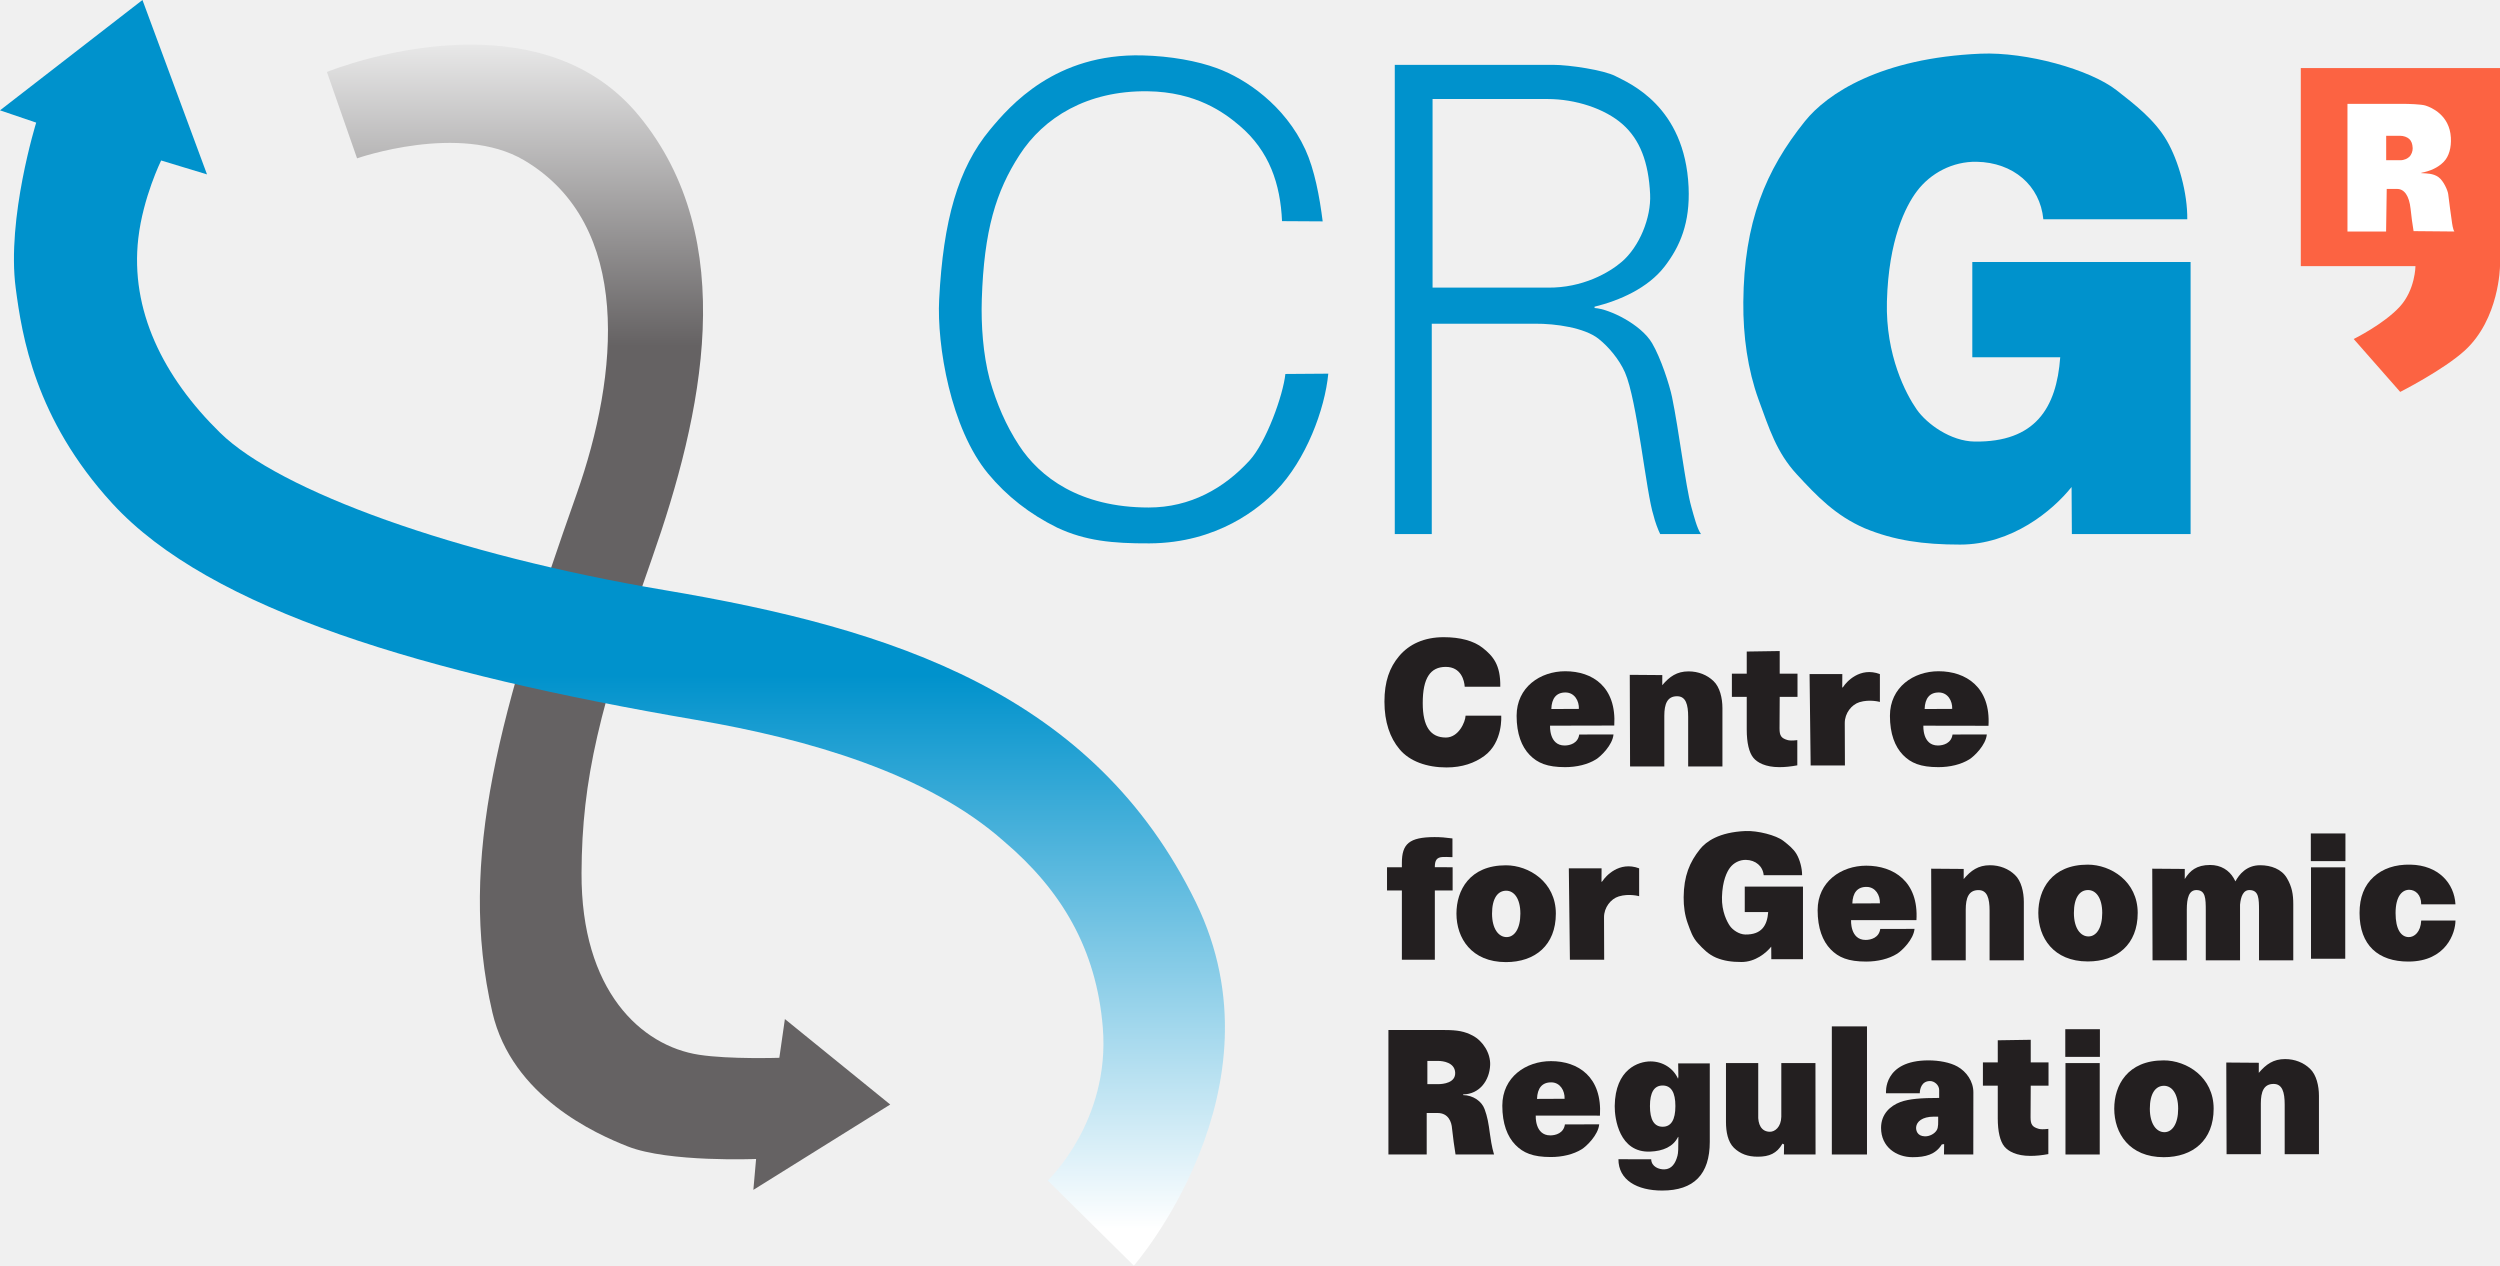
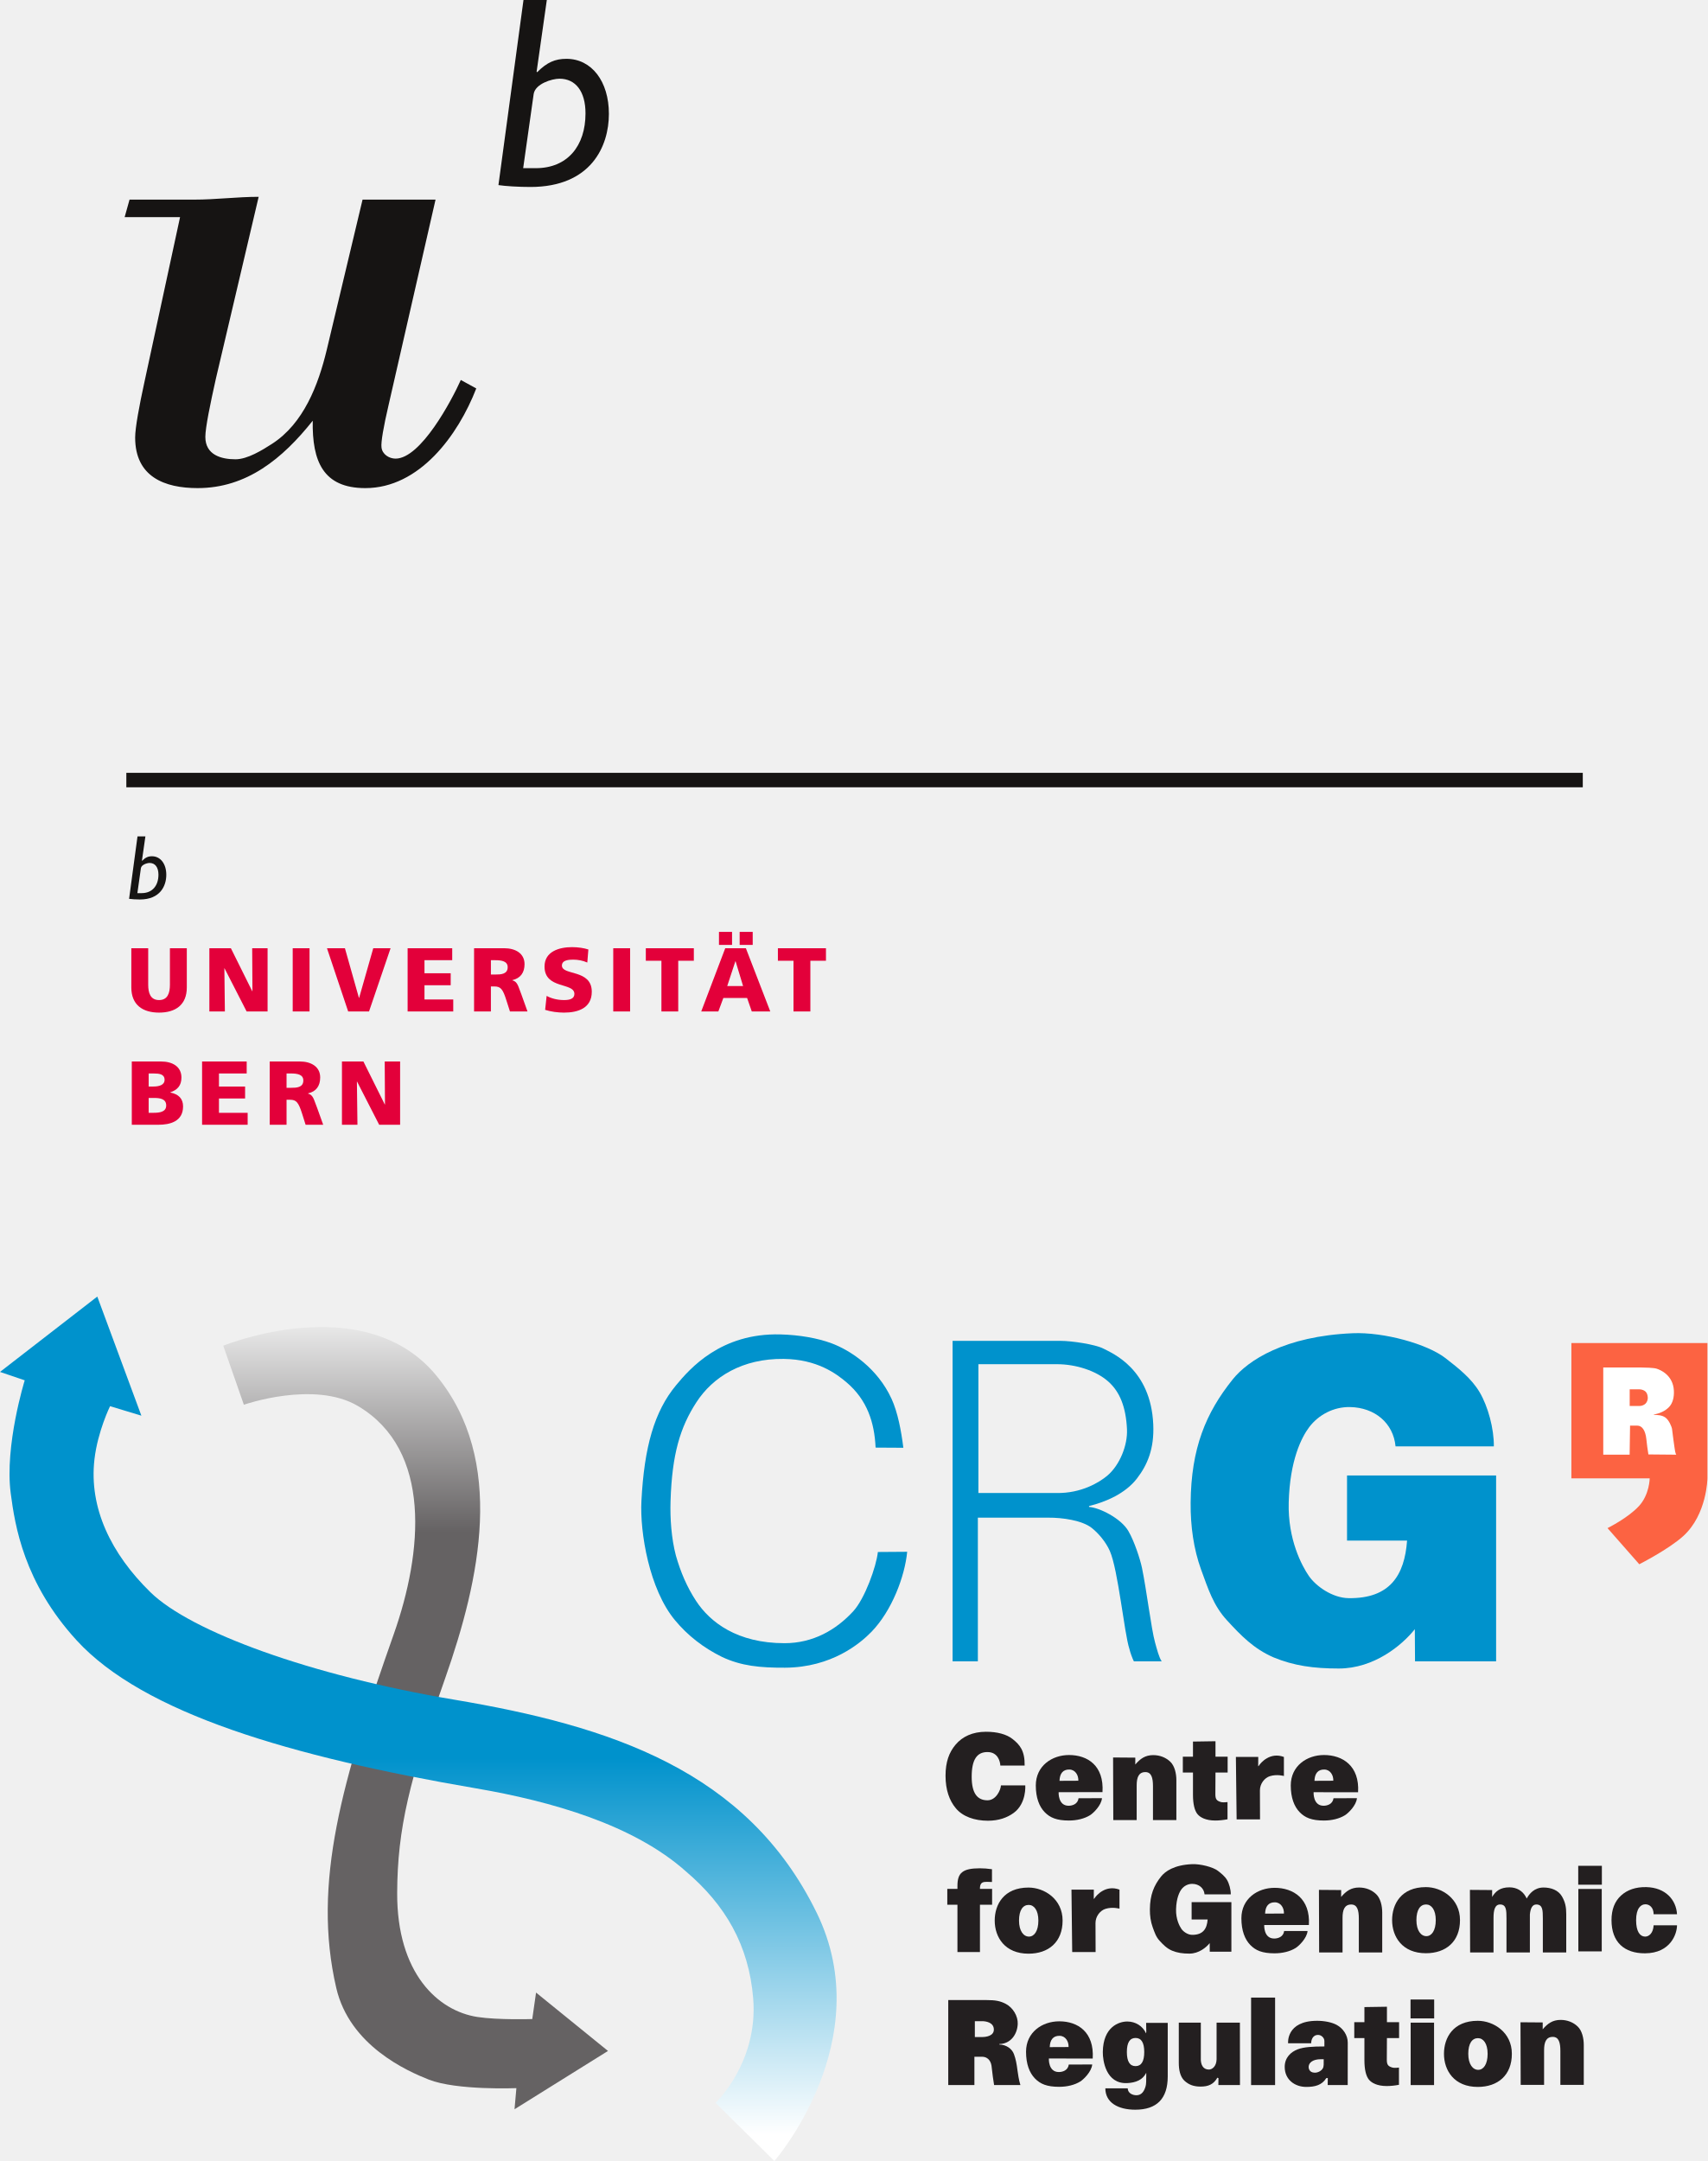
- <svg xmlns="http://www.w3.org/2000/svg" viewBox="0 0 535.441 271.073" height="271.073" width="535.441" xml:space="preserve" version="1.1" id="svg2">
+ <svg xmlns="http://www.w3.org/2000/svg" viewBox="0 0 265.271 335.728" height="335.728" width="265.271" xml:space="preserve" version="1.1" id="svg2">
  <defs id="defs6">
    <clipPath id="clipPath16" clipPathUnits="userSpaceOnUse">
      <path id="path18" d="m 262.288,392.737 5.166,-14.801 c 0,0 17.649,6.171 28.626,-0.329 l 0,0 c 18.69,-11.065 16.199,-36.772 8.999,-57.179 l 0,0 c -12.88,-36.513 -20.569,-62.455 -14.438,-88.826 l 0,0 c 3.357,-14.444 17.744,-20.818 23.201,-22.969 l 0,0 c 7,-2.758 21.982,-2.146 21.982,-2.146 l 0,0 -0.467,-5.294 23.449,14.625 -18.047,14.643 -0.952,-6.639 c 0,0 -8.556,-0.278 -13.748,0.517 l 0,0 c -9.921,1.518 -20.23,10.971 -20.143,31.148 l 0,0 c 0.07,16.181 3.101,28.352 12.069,53.901 l 0,0 c 8.65,24.642 15.261,54.592 -2.246,75.861 l 0,0 c -7.804,9.481 -18.818,12.177 -28.822,12.177 l 0,0 c -13.193,0 -24.629,-4.689 -24.629,-4.689" />
    </clipPath>
    <linearGradient id="linearGradient24" spreadMethod="pad" gradientTransform="matrix(-8.6e-6,196.2324,196.2324,8.6e-6,310.5469,201.1934)" gradientUnits="userSpaceOnUse" y2="0" x2="1" y1="0" x1="0">
      <stop id="stop26" offset="0" style="stop-opacity:1;stop-color:#656263" />
      <stop id="stop28" offset="0.383" style="stop-opacity:1;stop-color:#656263" />
      <stop id="stop30" offset="0.736" style="stop-opacity:1;stop-color:#656263" />
      <stop id="stop32" offset="1" style="stop-opacity:1;stop-color:#e9e9e9" />
    </linearGradient>
    <clipPath id="clipPath40" clipPathUnits="userSpaceOnUse">
      <path id="path42" d="m 206.275,386.161 6.202,-2.104 c 0,0 -5.089,-16.38 -3.508,-28.37 l 0,0 c 1.066,-8.083 3.27,-22.375 16.53,-36.859 l 0,0 c 16.773,-18.321 53.762,-29.197 100.099,-37.118 l 0,0 c 19.113,-3.266 39.638,-9.176 52.722,-20.821 l 0,0 c 9.847,-8.357 15.816,-18.463 16.91,-31.859 l 0,0 c 1.318,-16.107 -9.439,-26.235 -9.439,-26.235 l 0,0 14.76,-14.586 c 0,0 26.308,30.163 10.609,62.277 l 0,0 c -17.459,35.714 -51.729,46.853 -90.976,53.464 l 0,0 c -35.957,6.058 -66.015,16.998 -76.196,26.969 l 0,0 c -9.826,9.623 -15.426,21.082 -14.018,33.31 l 0,0 c 0.81,7.029 3.916,13.341 3.916,13.341 l 0,0 7.857,-2.383 -11.059,29.88 -24.409,-18.906 z" />
    </clipPath>
    <linearGradient id="linearGradient48" spreadMethod="pad" gradientTransform="matrix(-9.5e-6,-216.8579,-216.8579,9.5e-6,311.2163,405.0664)" gradientUnits="userSpaceOnUse" y2="0" x2="1" y1="0" x1="0">
      <stop id="stop50" offset="0" style="stop-opacity:1;stop-color:#0092cc" />
      <stop id="stop52" offset="0.534" style="stop-opacity:1;stop-color:#0092cc" />
      <stop id="stop54" offset="0.973" style="stop-opacity:1;stop-color:#ffffff" />
      <stop id="stop56" offset="1" style="stop-opacity:1;stop-color:#ffffff" />
    </linearGradient>
    <clipPath id="clipPath64" clipPathUnits="userSpaceOnUse">
      <path id="path66" d="M 0,595 842,595 842,0 0,0 0,595 Z" />
    </clipPath>
  </defs>
-   <g transform="matrix(1.25,0,0,-1.25,-257.8438,506.3338)" id="g10">
+   <g id="g2462" transform="matrix(1.25,0,0,1.25,8.169906,-36.79325)">
+     <g style="fill:#ffffff;fill-rule:nonzero;stroke:none;stroke-width:1;stroke-linecap:butt;stroke-linejoin:miter;stroke-dasharray:none" id="g4" />
+     <g style="fill:#161413;fill-rule:nonzero;stroke:none;stroke-width:1;stroke-linecap:butt;stroke-linejoin:miter;stroke-dasharray:none" id="g8" transform="translate(8.95703,53.8965)">
+       <path id="path10" d="m 23.378,27.826 c -3.75,4.713 -8.203,8.376 -14.306,8.376 -4.104,0 -7.767,-1.395 -7.767,-6.285 0,-1.218 0.525,-4.012 1.134,-6.805 0,0 4.447,-20.585 4.447,-20.585 0,0 -6.887,0 -6.887,0 0,0 0.608,-2.178 0.608,-2.178 0,0 8.027,0 8.027,0 C 11.341,0.35 13.957,0 16.656,0 c 0,0 -5.315,22.593 -5.315,22.593 -0.703,3.142 -1.312,6.106 -1.312,7.241 0,2.268 2.009,2.788 3.75,2.788 1.483,0 3.316,-1.134 4.537,-1.92 3.928,-2.529 5.758,-7.324 6.804,-11.689 0,0 4.449,-18.663 4.449,-18.663 0,0 9.071,0 9.071,0 0,0 -5.842,25.556 -5.842,25.556 -0.613,2.617 -0.963,4.625 -0.874,5.233 0.09,0.875 0.964,1.4 1.741,1.4 3.145,0 6.982,-7.242 8.117,-9.775 0,0 1.92,1.052 1.92,1.052 -2.268,5.841 -7.064,12.387 -13.788,12.387 -5.231,0 -6.625,-3.313 -6.537,-8.376" />
+     </g>
+     <g style="fill:#161413;fill-rule:nonzero;stroke:none;stroke-width:1;stroke-linecap:butt;stroke-linejoin:miter;stroke-dasharray:none" id="g12-4" transform="translate(55.415,29.4346)">
+       <path id="path14" d="M 0,23.005 C 0,23.005 3.113,0 3.113,0 c 0,0 2.9,0 2.9,0 0,0 -1.268,8.914 -1.268,8.914 0,0 0.062,0.062 0.062,0.062 1.236,-1.234 2.237,-1.665 3.645,-1.665 3.135,0 5.277,2.806 5.277,6.842 0,4.011 -2.205,9.085 -9.757,9.085 C 2.542,23.238 0.87,23.138 0,23.005 Z M 4.379,11.684 c 0,0 -1.305,9.217 -1.305,9.217 0,0 1.571,0 1.571,0 3.942,0 6.176,-2.768 6.176,-6.81 0,-2.738 -1.233,-4.309 -3.235,-4.309 -0.939,0 -3.011,0.634 -3.207,1.901" />
+     </g>
+     <g style="fill:none;stroke:#161413;stroke-width:1.799;stroke-linecap:butt;stroke-linejoin:miter;stroke-dasharray:none" id="g16" transform="translate(9.16602,126.383)">
+       <path id="path18-4" d="M 0,0 C 0,0 181.022,0 181.022,0" />
+     </g>
+     <g style="fill:#161413;fill-rule:nonzero;stroke:none;stroke-width:1.799;stroke-linecap:butt;stroke-linejoin:miter;stroke-dasharray:none" id="g20-5" transform="translate(9.50879,133.387)">
+       <path id="path22" d="M 0,7.76 C 0,7.76 1.046,0 1.046,0 c 0,0 0.981,0 0.981,0 0,0 -0.43,3.008 -0.43,3.008 0,0 0.025,0.025 0.025,0.025 0.411,-0.417 0.753,-0.564 1.221,-0.564 1.06,0 1.782,0.944 1.782,2.305 0,1.359 -0.742,3.068 -3.288,3.068 C 0.855,7.842 0.29,7.802 0,7.76 Z M 1.468,3.947 c 0,0 -0.437,3.104 -0.437,3.104 0,0 0.533,0 0.533,0 1.325,0 2.085,-0.932 2.085,-2.295 0,-0.923 -0.42,-1.455 -1.098,-1.455 -0.315,0 -1.013,0.211 -1.084,0.646" />
+     </g>
+     <g style="fill:#e3003a;fill-rule:nonzero;stroke:none;stroke-width:1.799;stroke-linecap:butt;stroke-linejoin:miter;stroke-dasharray:none" id="g24" transform="translate(9.78711,147.286)">
+       <path id="path26" d="M 0,4.877 C 0,4.877 0,0 0,0 c 0,0 2.097,0 2.097,0 0,0 0,4.529 0,4.529 0,1.039 0.28,1.914 1.35,1.914 1.072,0 1.349,-0.875 1.349,-1.914 0,0 0,-4.529 0,-4.529 0,0 2.099,0 2.099,0 0,0 0,4.877 0,4.877 0,2.154 -1.394,3.125 -3.447,3.125 C 1.394,8.002 0,7.031 0,4.877" />
+     </g>
+     <g style="fill:#e3003a;fill-rule:nonzero;stroke:none;stroke-width:1.799;stroke-linecap:butt;stroke-linejoin:miter;stroke-dasharray:none" id="g28" transform="translate(19.4863,147.286)">
+       <path id="path30" d="m 4.632,7.862 c 0,0 -2.75,-5.372 -2.75,-5.372 0,0 -0.018,0 -0.018,0 0,0 0.064,5.372 0.064,5.372 0,0 -1.928,0 -1.928,0 C 0,7.862 0,0 0,0 c 0,0 2.674,0 2.674,0 0,0 2.654,5.342 2.654,5.342 0,0 0.026,0 0.026,0 0,0 -0.032,-5.342 -0.032,-5.342 0,0 1.913,0 1.913,0 0,0 0,7.862 0,7.862 0,0 -2.603,0 -2.603,0" />
+     </g>
+     <g style="fill:#e3003a;fill-rule:nonzero;stroke:none;stroke-width:1.799;stroke-linecap:butt;stroke-linejoin:miter;stroke-dasharray:none" id="g32" transform="translate(29.8447,147.286)">
+       <path id="path34-9" d="M 0,7.862 C 0,7.862 0,0 0,0 c 0,0 2.092,0 2.092,0 0,0 0,7.862 0,7.862 0,0 -2.092,0 -2.092,0" />
+     </g>
+     <g style="fill:#e3003a;fill-rule:nonzero;stroke:none;stroke-width:1.799;stroke-linecap:butt;stroke-linejoin:miter;stroke-dasharray:none" id="g36-3" transform="translate(34.1035,147.286)">
+       <path id="path38" d="M 2.636,7.862 C 2.636,7.862 0,0 0,0 c 0,0 2.231,0 2.231,0 0,0 1.741,6.169 1.741,6.169 0,0 0.025,0 0.025,0 0,0 1.756,-6.169 1.756,-6.169 0,0 2.153,0 2.153,0 0,0 -2.68,7.862 -2.68,7.862 0,0 -2.591,0 -2.591,0" />
+     </g>
+     <g style="fill:#e3003a;fill-rule:nonzero;stroke:none;stroke-width:1.799;stroke-linecap:butt;stroke-linejoin:miter;stroke-dasharray:none" id="g40" transform="translate(44.127,147.286)">
+       <path id="path42-2" d="M 0,7.862 C 0,7.862 0,0 0,0 c 0,0 5.543,0 5.543,0 0,0 0,1.488 0,1.488 0,0 -3.447,0 -3.447,0 0,0 0,1.623 0,1.623 0,0 3.258,0 3.258,0 0,0 0,1.487 0,1.487 0,0 -3.258,0 -3.258,0 0,0 0,1.773 0,1.773 0,0 3.575,0 3.575,0 0,0 0,1.491 0,1.491 0,0 -5.671,0 -5.671,0" />
+     </g>
+     <g style="fill:#e3003a;fill-rule:nonzero;stroke:none;stroke-width:1.799;stroke-linecap:butt;stroke-linejoin:miter;stroke-dasharray:none" id="g44-6" transform="translate(52.3867,147.286)">
+       <path id="path46" d="m 4.461,7.862 c 0,0 -0.455,-1.419 -0.455,-1.419 C 3.582,5.093 3.309,4.751 2.53,4.751 c 0,0 -0.439,0 -0.439,0 0,0 0,3.111 0,3.111 0,0 -2.092,0 -2.092,0 C 0,7.862 0,0 0,0 c 0,0 3.74,0 3.74,0 1.393,0 2.533,0.633 2.533,1.982 0,1.045 -0.501,1.749 -1.514,1.984 0,0 0,0.023 0,0.023 0.677,0.18 0.722,0.774 1.114,1.731 0,0 0.767,2.142 0.767,2.142 0,0 -2.18,0 -2.18,0 z M 2.092,3.269 c 0,0 0.552,0 0.552,0 0.678,0 1.533,-0.027 1.533,-0.912 0,-0.737 -0.73,-0.869 -1.533,-0.869 0,0 -0.552,0 -0.552,0 0,0 0,1.781 0,1.781" />
+     </g>
+     <g style="fill:#e3003a;fill-rule:nonzero;stroke:none;stroke-width:1.799;stroke-linecap:butt;stroke-linejoin:miter;stroke-dasharray:none" id="g48" transform="translate(61.1445,147.151)">
+       <path id="path50" d="m 0.075,7.792 c 0,0 0.186,-1.733 0.186,-1.733 0.537,0.297 1.291,0.519 2.159,0.519 0.665,0 1.291,-0.133 1.291,-0.765 C 3.711,4.346 0,5.273 0,2.411 0,0.522 1.844,0 3.42,0 c 0.754,0 1.495,0.117 2.028,0.291 0,0 -0.133,1.623 -0.133,1.623 -0.546,-0.246 -1.153,-0.361 -1.75,-0.361 -0.525,0 -1.405,0.046 -1.405,0.736 0,1.274 3.712,0.417 3.712,3.254 0,2.037 -1.71,2.594 -3.452,2.594 -0.735,0 -1.647,-0.114 -2.345,-0.345" />
+     </g>
+     <g style="fill:#e3003a;fill-rule:nonzero;stroke:none;stroke-width:1.799;stroke-linecap:butt;stroke-linejoin:miter;stroke-dasharray:none" id="g52" transform="translate(69.6846,147.286)">
+       <path id="path54" d="M 0,7.862 C 0,7.862 0,0 0,0 c 0,0 2.097,0 2.097,0 0,0 0,7.862 0,7.862 0,0 -2.097,0 -2.097,0" />
+     </g>
+     <g style="fill:#e3003a;fill-rule:nonzero;stroke:none;stroke-width:1.799;stroke-linecap:butt;stroke-linejoin:miter;stroke-dasharray:none" id="g56" transform="translate(73.7324,147.286)">
+       <path id="path58-5" d="m 1.94,7.862 c 0,0 0,-6.302 0,-6.302 0,0 -1.94,0 -1.94,0 C 0,1.56 0,0 0,0 c 0,0 5.969,0 5.969,0 0,0 0,1.56 0,1.56 0,0 -1.94,0 -1.94,0 0,0 0,6.302 0,6.302 0,0 -2.09,0 -2.09,0" />
+     </g>
+     <g style="fill:#e3003a;fill-rule:nonzero;stroke:none;stroke-width:1.799;stroke-linecap:butt;stroke-linejoin:miter;stroke-dasharray:none" id="g60-2" transform="translate(80.6191,145.253)">
+       <path id="path62" d="m 6.285,9.895 c 0,0 -0.582,-1.677 -0.582,-1.677 0,0 -2.954,0 -2.954,0 0,0 -0.621,1.677 -0.621,1.677 0,0 -2.128,0 -2.128,0 0,0 2.985,-7.862 2.985,-7.862 0,0 2.564,0 2.564,0 0,0 3.035,7.862 3.035,7.862 0,0 -2.3,0 -2.3,0 z M 3.232,6.733 c 0,0 1.97,0 1.97,0 0,0 -0.932,-3.08 -0.932,-3.08 0,0 -0.025,0 -0.025,0 0,0 -1.013,3.08 -1.013,3.08 z M 4.777,1.622 c 0,0 0,-1.622 0,-1.622 0,0 1.622,0 1.622,0 0,0 0,1.622 0,1.622 0,0 -1.622,0 -1.622,0 z m -2.571,0 c 0,0 0,-1.622 0,-1.622 0,0 1.626,0 1.626,0 0,0 0,1.622 0,1.622 0,0 -1.626,0 -1.626,0" />
+     </g>
+     <g style="fill:#e3003a;fill-rule:nonzero;stroke:none;stroke-width:1.799;stroke-linecap:butt;stroke-linejoin:miter;stroke-dasharray:none" id="g64" transform="translate(90.1484,147.286)">
+       <path id="path66-2" d="m 1.94,7.862 c 0,0 0,-6.302 0,-6.302 0,0 -1.94,0 -1.94,0 C 0,1.56 0,0 0,0 c 0,0 5.974,0 5.974,0 0,0 0,1.56 0,1.56 0,0 -1.938,0 -1.938,0 0,0 0,6.302 0,6.302 0,0 -2.096,0 -2.096,0" />
+     </g>
+     <g style="fill:#e3003a;fill-rule:nonzero;stroke:none;stroke-width:1.799;stroke-linecap:butt;stroke-linejoin:miter;stroke-dasharray:none" id="g68-4" transform="translate(9.84473,161.362)">
+       <path id="path70-8" d="M 0,7.864 C 0,7.864 0,0 0,0 c 0,0 3.616,0 3.616,0 1.464,0 2.554,0.648 2.554,1.998 0,0.994 -0.506,1.544 -1.387,1.835 0,0 0,0.021 0,0.021 1.053,0.216 1.59,0.777 1.59,1.734 0,1.884 -1.652,2.276 -3.06,2.276 0,0 -3.313,0 -3.313,0 z M 2.096,6.379 c 0,0 0.616,0 0.616,0 0.766,0 1.565,-0.113 1.565,-0.912 0,-0.854 -0.817,-0.935 -1.541,-0.935 0,0 -0.64,0 -0.64,0 0,0 0,1.847 0,1.847 z m 0,-3.266 c 0,0 0.584,0 0.584,0 0.685,0 1.395,-0.171 1.395,-0.831 0,-0.722 -0.673,-0.792 -1.37,-0.792 0,0 -0.608,0 -0.608,0 0,0 0,1.623 0,1.623" />
+     </g>
+     <g style="fill:#e3003a;fill-rule:nonzero;stroke:none;stroke-width:1.799;stroke-linecap:butt;stroke-linejoin:miter;stroke-dasharray:none" id="g72-5" transform="translate(18.5811,161.362)">
+       <path id="path74-6" d="M 0,7.864 C 0,7.864 0,0 0,0 c 0,0 5.544,0 5.544,0 0,0 0,1.49 0,1.49 0,0 -3.447,0 -3.447,0 0,0 0,1.623 0,1.623 0,0 3.249,0 3.249,0 0,0 0,1.488 0,1.488 0,0 -3.249,0 -3.249,0 0,0 0,1.778 0,1.778 0,0 3.567,0 3.567,0 0,0 0,1.485 0,1.485 0,0 -5.664,0 -5.664,0" />
+     </g>
+     <g style="fill:#e3003a;fill-rule:nonzero;stroke:none;stroke-width:1.799;stroke-linecap:butt;stroke-linejoin:miter;stroke-dasharray:none" id="g76-6" transform="translate(26.9883,161.362)">
+       <path id="path78-4" d="m 4.46,7.864 c 0,0 -0.449,-1.419 -0.449,-1.419 C 3.579,5.095 3.308,4.757 2.534,4.757 c 0,0 -0.442,0 -0.442,0 0,0 0,3.107 0,3.107 0,0 -2.092,0 -2.092,0 C 0,7.864 0,0 0,0 c 0,0 3.738,0 3.738,0 1.393,0 2.534,0.635 2.534,1.985 0,1.051 -0.494,1.749 -1.509,1.98 0,0 0,0.028 0,0.028 0.673,0.176 0.718,0.773 1.116,1.736 0,0 0.767,2.135 0.767,2.135 0,0 -2.187,0 -2.187,0 z M 2.092,3.272 c 0,0 0.55,0 0.55,0 0.679,0 1.534,-0.021 1.534,-0.915 0,-0.734 -0.729,-0.867 -1.534,-0.867 0,0 -0.55,0 -0.55,0 0,0 0,1.782 0,1.782" />
+     </g>
+     <g style="fill:#e3003a;fill-rule:nonzero;stroke:none;stroke-width:1.799;stroke-linecap:butt;stroke-linejoin:miter;stroke-dasharray:none" id="g80-0" transform="translate(35.9658,161.362)">
+       <path id="path82-4" d="m 4.625,7.864 c 0,0 -2.751,-5.372 -2.751,-5.372 0,0 -0.017,0 -0.017,0 0,0 0.069,5.372 0.069,5.372 0,0 -1.927,0 -1.927,0 C 0,7.864 0,0 0,0 c 0,0 2.666,0 2.666,0 0,0 2.656,5.342 2.656,5.342 0,0 0.026,0 0.026,0 0,0 -0.034,-5.342 -0.034,-5.342 0,0 1.914,0 1.914,0 0,0 0,7.864 0,7.864 0,0 -2.603,0 -2.603,0" />
+     </g>
+   </g>
+   <g transform="matrix(0.6192814,0,0,-0.6192814,-127.7423,452.2823)" id="g10">
    <g id="g12">
      <g clip-path="url(#clipPath16)" id="g14">
        <g id="g20">
          <g id="g22">
            <path id="path34" style="fill:url(#linearGradient24);stroke:none" d="m 262.288,392.737 5.166,-14.801 c 0,0 17.649,6.171 28.626,-0.329 l 0,0 c 18.69,-11.065 16.199,-36.772 8.999,-57.179 l 0,0 c -12.88,-36.513 -20.569,-62.455 -14.438,-88.826 l 0,0 c 3.357,-14.444 17.744,-20.818 23.201,-22.969 l 0,0 c 7,-2.758 21.982,-2.146 21.982,-2.146 l 0,0 -0.467,-5.294 23.449,14.625 -18.047,14.643 -0.952,-6.639 c 0,0 -8.556,-0.278 -13.748,0.517 l 0,0 c -9.921,1.518 -20.23,10.971 -20.143,31.148 l 0,0 c 0.07,16.181 3.101,28.352 12.069,53.901 l 0,0 c 8.65,24.642 15.261,54.592 -2.246,75.861 l 0,0 c -7.804,9.481 -18.818,12.177 -28.822,12.177 l 0,0 c -13.193,0 -24.629,-4.689 -24.629,-4.689" />
          </g>
        </g>
      </g>
    </g>
    <g id="g36">
      <g clip-path="url(#clipPath40)" id="g38">
        <g id="g44">
          <g id="g46">
            <path id="path58" style="fill:url(#linearGradient48);stroke:none" d="m 206.275,386.161 6.202,-2.104 c 0,0 -5.089,-16.38 -3.508,-28.37 l 0,0 c 1.066,-8.083 3.27,-22.375 16.53,-36.859 l 0,0 c 16.773,-18.321 53.762,-29.197 100.099,-37.118 l 0,0 c 19.113,-3.266 39.638,-9.176 52.722,-20.821 l 0,0 c 9.847,-8.357 15.816,-18.463 16.91,-31.859 l 0,0 c 1.318,-16.107 -9.439,-26.235 -9.439,-26.235 l 0,0 14.76,-14.586 c 0,0 26.308,30.163 10.609,62.277 l 0,0 c -17.459,35.714 -51.729,46.853 -90.976,53.464 l 0,0 c -35.957,6.058 -66.015,16.998 -76.196,26.969 l 0,0 c -9.826,9.623 -15.426,21.082 -14.018,33.31 l 0,0 c 0.81,7.029 3.916,13.341 3.916,13.341 l 0,0 7.857,-2.383 -11.059,29.88 -24.409,-18.906 z" />
          </g>
        </g>
      </g>
    </g>
    <g id="g60">
      <g clip-path="url(#clipPath64)" id="g62">
        <g transform="translate(425.9395,367.1768)" id="g68">
          <path id="path70" style="fill:#0092cc;fill-opacity:1;fill-rule:nonzero;stroke:none" d="M 0,0 6.965,-0.041 C 6.439,4.163 5.567,8.845 3.999,12.252 c -3.533,7.673 -10.28,12.144 -15.08,13.927 -3.446,1.279 -8.046,2.1 -12.826,2.219 -14.92,0.373 -22.68,-8.574 -26.146,-12.752 -5.454,-6.574 -7.993,-15.474 -8.695,-29.066 -0.405,-7.858 1.961,-22.094 8.407,-29.867 3.165,-3.817 7.094,-6.906 11.822,-9.233 4.805,-2.251 9.477,-2.722 15.785,-2.693 11.76,0.053 18.935,6.149 21.706,9.006 5.133,5.293 8.367,13.927 8.954,20.073 l -7.354,-0.053 c -0.375,-3.603 -3.254,-11.67 -6.146,-14.834 -4.354,-4.759 -10.16,-8.046 -17.267,-8.046 -11.867,0 -18.686,5.24 -22.208,10.623 -2.27,3.467 -3.854,7.17 -5.055,11.372 -1.125,4.28 -1.476,9.3 -1.338,13.652 0.375,11.852 2.435,18.532 6.468,24.765 4.146,6.406 11.557,11.031 21.92,10.907 8.383,-0.101 13.179,-3.693 15.74,-5.86 C -2.127,12.003 -0.281,6.319 0,0" />
        </g>
        <g transform="translate(445.2578,393.9551)" id="g72">
          <path id="path74" style="fill:#0092cc;fill-opacity:1;fill-rule:nonzero;stroke:none" d="m 0,0 0,-80.397 6.338,0 0,36.044 17.694,0 c 3.523,0.026 8.472,-0.682 10.87,-2.573 1.73,-1.365 3.559,-3.555 4.536,-5.763 2.098,-4.746 3.629,-20.667 4.905,-24.546 0.249,-1.05 0.76,-2.413 1.132,-3.162 l 6.988,0 c -0.684,0.974 -1.198,3.039 -1.677,4.754 -0.939,3.371 -2.105,13.054 -3.279,18.718 -0.434,2.092 -1.913,6.672 -3.42,9.237 -1.888,3.214 -7.297,5.868 -9.856,6.025 l 0,0.225 c 4.288,1.052 9.137,3.18 11.991,6.873 2.652,3.433 4.397,7.492 4.12,13.622 C 49.713,-7.023 40.124,-3.132 37.802,-1.924 35.82,-0.895 29.906,0 27.172,0 L 0,0 Z m 6.474,-38.17 0,32.316 19.699,0 c 4.751,0 9.801,-1.623 12.863,-4.328 2.923,-2.582 4.46,-6.434 4.715,-12.003 0.184,-4.02 -1.827,-8.966 -4.868,-11.572 -2.143,-1.837 -6.685,-4.491 -12.71,-4.413 l -19.699,0 z" />
        </g>
        <g transform="translate(561.2207,321.6255)" id="g76">
          <path id="path78" style="fill:#0092cc;fill-opacity:1;fill-rule:nonzero;stroke:none" d="m 0,0 0.05,-8.068 20.343,0 0,46.621 -37.401,0 0,-16.331 15.063,0 C -2.579,13.51 -6.244,7.643 -16.612,7.784 c -4.075,0.055 -8.186,2.99 -9.952,5.541 -1.769,2.554 -5.327,9.171 -5.075,18.467 0.285,10.575 3.2,16.314 5.135,18.883 2.355,3.124 6.156,5.121 10.232,5.048 6.269,-0.114 10.885,-4.052 11.434,-9.855 l 24.663,0 c 0.048,4.467 -1.475,10.017 -3.55,13.544 -2.077,3.529 -5.389,6.088 -8.56,8.565 -4.569,3.567 -15.477,6.6 -23.299,6.267 -17.084,-0.728 -26.286,-6.819 -30.1,-11.572 -6.758,-8.421 -10.447,-17.293 -10.56,-30.986 -0.049,-5.856 0.759,-11.579 2.604,-16.684 1.843,-5.029 3.093,-9.07 6.552,-12.824 3.46,-3.753 6.635,-7.069 11.632,-9.246 5.073,-2.099 10.06,-2.801 16.364,-2.801 8.863,0 15.863,5.816 19.092,9.869" />
        </g>
        <g transform="translate(600.4971,393.4033)" id="g80">
          <path id="path82" style="fill:#fc6342;fill-opacity:1;fill-rule:evenodd;stroke:none" d="m 0,0 34.131,0 0,-33.938 c 0,0 -0.098,-9.065 -6.065,-14.484 -3.656,-3.32 -11.033,-7.065 -11.033,-7.065 l -7.968,9.066 c 0,0 5.162,2.548 7.904,5.548 2.648,2.898 2.677,6.935 2.677,6.935 L 0,-33.938 0,0 Z" />
        </g>
        <g transform="translate(608.4932,387.2739)" id="g84">
          <path id="path86" style="fill:#ffffff;fill-opacity:1;fill-rule:evenodd;stroke:none" d="m 0,0 0,-21.872 6.617,0 0.109,7.291 1.777,0 c 1.23,0.007 2.075,-1.173 2.309,-3.387 0.128,-1.227 0.322,-2.742 0.515,-3.84 l 7,-0.064 c -0.239,0.269 -0.387,1.226 -0.482,2 -0.121,0.98 -0.388,2.614 -0.582,4.388 -0.065,0.593 -0.775,2.29 -1.678,2.935 -0.9,0.643 -2.031,0.629 -2.926,0.673 l 0,0.062 c 1.498,0.29 2.833,0.858 3.829,1.878 0.927,0.948 1.324,2.469 1.228,4.163 -0.221,3.844 -3.324,5.161 -4.357,5.483 C 12.646,-0.066 10.447,0 9.492,0 L 0,0 Z m 6.632,-9.661 0,4.187 2.4,0 c 0.578,0 1.194,-0.21 1.567,-0.56 0.355,-0.335 0.543,-0.834 0.574,-1.556 C 11.195,-8.111 10.95,-8.751 10.58,-9.089 10.319,-9.327 9.766,-9.671 9.032,-9.661 l -2.4,0 z" />
        </g>
        <g transform="translate(460.5908,275.5391)" id="g88">
          <path id="path90" style="fill:#231f20;fill-opacity:1;fill-rule:nonzero;stroke:none" d="m 0,0 c -1.651,-1.205 -3.764,-1.967 -6.472,-1.967 -3.346,0 -6.336,1.045 -8.056,3.135 -1.625,1.934 -2.576,4.644 -2.576,8.136 0,3.47 0.884,5.866 2.509,7.8 1.722,2.049 4.298,3.248 7.646,3.248 2.786,0 5.136,-0.606 6.689,-1.84 1.771,-1.408 3.067,-2.901 3.004,-6.648 l -6.095,0 c -0.058,1.045 -0.611,3.398 -3.245,3.398 -2.631,0 -3.947,-1.891 -3.947,-6.196 0,-4.035 1.333,-5.908 3.965,-5.908 2.181,0 3.336,2.656 3.375,3.741 l 6.107,0 C 2.904,6.899 3.245,2.368 0,0" />
        </g>
        <g transform="translate(476.8037,283.6045)" id="g92">
          <path id="path94" style="fill:#231f20;fill-opacity:1;fill-rule:nonzero;stroke:none" d="m 0,0 c 0.056,1.368 -0.745,2.785 -2.251,2.813 -1.605,0.029 -2.417,-1 -2.472,-2.835 L 0,0 Z M 6.062,-2.852 -4.943,-2.876 c 0,0 -0.198,-3.397 2.498,-3.397 0.918,0 2.295,0.379 2.501,1.883 l 5.875,0.011 C 5.766,-6.212 3.747,-8.142 2.948,-8.64 1.512,-9.534 -0.4,-9.981 -2.357,-9.981 c -3.069,0 -4.728,0.7 -6.087,2.1 -1.36,1.401 -2.227,3.604 -2.227,6.693 0,4.92 4.066,7.639 8.337,7.639 4.665,0 8.797,-2.671 8.396,-9.303" />
        </g>
        <g transform="translate(501.3975,273.7363)" id="g96">
          <path id="path98" style="fill:#231f20;fill-opacity:1;fill-rule:nonzero;stroke:none" d="m 0,0 -5.87,0 0,8.503 c 0,2.121 -0.401,3.533 -1.904,3.533 -1.689,0 -2.183,-1.349 -2.183,-3.347 l 0,-8.689 -5.868,0 -0.051,15.704 5.573,-0.043 -0.005,-1.729 c 1.237,1.462 2.502,2.364 4.5,2.364 1.688,0 3.189,-0.61 4.281,-1.661 C -0.436,13.604 0,11.701 0,10.012 L 0,0 Z" />
        </g>
        <g transform="translate(514.2598,285.6602)" id="g100">
          <path id="path102" style="fill:#231f20;fill-opacity:1;fill-rule:nonzero;stroke:none" d="m 0,0 -3.048,0 -0.03,-5.424 c 0,-1.256 0.307,-1.667 1.416,-1.983 0.257,-0.072 0.786,-0.103 1.631,0 l 0,-4.32 c -1.113,-0.206 -2.086,-0.31 -3.075,-0.31 -2.389,0 -3.784,0.789 -4.453,1.599 -0.738,0.892 -1.138,2.563 -1.138,4.83 l 0,5.608 -2.545,0 0,3.979 2.545,0 0,3.792 5.649,0.087 0,-3.879 L 0,3.979 0,0 Z" />
        </g>
        <g transform="translate(528.377,284.7959)" id="g104">
          <path id="path106" style="fill:#231f20;fill-opacity:1;fill-rule:nonzero;stroke:none" d="m 0,0 c 0,0 -1.73,0.499 -3.491,-0.037 -1.372,-0.419 -2.527,-1.902 -2.527,-3.564 0,-0.617 0.027,-7.284 0.027,-7.284 l -5.872,0 -0.185,15.663 5.611,0 -0.014,-2.326 c 0,0 0.09,0.008 0.178,0.147 C -5.774,3.384 -3.441,6.064 0,4.774 L 0,0 Z" />
        </g>
        <g transform="translate(540.7676,283.6045)" id="g108">
          <path id="path110" style="fill:#231f20;fill-opacity:1;fill-rule:nonzero;stroke:none" d="m 0,0 c 0.056,1.368 -0.745,2.785 -2.25,2.813 -1.606,0.029 -2.418,-1 -2.474,-2.835 L 0,0 Z m 6.217,-2.895 -11.16,0.019 c 0,0 -0.198,-3.397 2.499,-3.397 0.917,0 2.294,0.379 2.5,1.883 l 5.875,0.011 C 5.766,-6.212 3.746,-8.142 2.948,-8.64 1.513,-9.534 -0.4,-9.981 -2.357,-9.981 c -3.069,0 -4.728,0.7 -6.087,2.1 -1.359,1.401 -2.226,3.604 -2.226,6.693 0,4.92 4.066,7.639 8.336,7.639 4.665,0 8.952,-2.715 8.551,-9.346" />
        </g>
        <g transform="translate(528.3809,250.29)" id="g112">
          <path id="path114" style="fill:#231f20;fill-opacity:1;fill-rule:nonzero;stroke:none" d="m 0,0 c 0.056,1.368 -0.745,2.784 -2.25,2.813 -1.606,0.029 -2.418,-1 -2.474,-2.834 L 0,0 Z m 6.26,-2.88 -11.203,0.004 c 0,0 -0.198,-3.396 2.498,-3.396 0.918,0 2.295,0.379 2.501,1.881 l 5.875,0.012 C 5.767,-6.212 3.746,-8.142 2.947,-8.639 1.512,-9.534 -0.4,-9.98 -2.357,-9.98 c -3.069,0 -4.729,0.7 -6.087,2.1 -1.36,1.401 -2.227,3.603 -2.227,6.693 0,4.919 4.066,7.638 8.337,7.638 4.665,0 8.994,-2.7 8.594,-9.331" />
        </g>
        <g transform="translate(509.7598,242.8691)" id="g116">
          <path id="path118" style="fill:#231f20;fill-opacity:1;fill-rule:nonzero;stroke:none" d="m 0,0 0.013,-2.151 5.426,0 0,12.437 -9.976,0 0,-4.357 4.017,0 C -0.688,3.604 -1.666,2.039 -4.433,2.077 -5.52,2.092 -6.616,2.875 -7.087,3.555 c -0.472,0.681 -1.421,2.447 -1.354,4.927 0.076,2.822 0.854,4.352 1.37,5.038 0.628,0.834 1.642,1.366 2.729,1.346 1.673,-0.03 2.905,-1.081 3.051,-2.629 l 6.579,0 c 0.014,1.192 -0.393,2.673 -0.946,3.614 -0.555,0.941 -1.438,1.624 -2.284,2.285 -1.219,0.951 -4.387,1.76 -6.474,1.672 -4.558,-0.195 -6.755,-1.82 -7.772,-3.087 -1.803,-2.247 -2.788,-4.614 -2.818,-8.267 -0.013,-1.562 0.202,-3.089 0.694,-4.451 0.493,-1.342 0.827,-2.42 1.749,-3.421 0.923,-1.002 1.77,-1.887 3.104,-2.467 1.353,-0.56 2.684,-0.748 4.365,-0.748 2.365,0 4.232,1.552 5.094,2.633" />
        </g>
        <g transform="translate(626.9971,247.3369)" id="g120">
          <path id="path122" style="fill:#231f20;fill-opacity:1;fill-rule:nonzero;stroke:none" d="m 0,0 c 0,-2.101 -1.595,-6.997 -8.023,-7.026 -5.187,-0.023 -8.412,2.791 -8.412,8.33 0,2.657 0.803,4.716 2.411,6.178 1.544,1.401 3.655,2.163 6.332,2.1 C -2.894,9.473 -0.201,6.382 0,2.778 l -5.87,0 c 0,1.689 -1.025,2.47 -2.012,2.494 -1.194,0.029 -2.38,-1.014 -2.38,-3.992 0,-2.778 0.93,-4.087 2.239,-4.115 0.986,-0.021 2.066,0.882 2.153,2.835 L 0,0 Z" />
        </g>
        <path id="path124" style="fill:#231f20;fill-opacity:1;fill-rule:nonzero;stroke:none" d="m 608.113,240.795 -5.869,0 0,15.661 5.869,0 0,-15.661 z m 0.032,16.726 -5.931,0 0,4.741 5.931,0 0,-4.741 z" />
        <g transform="translate(566.4736,248.6377)" id="g126">
          <path id="path128" style="fill:#231f20;fill-opacity:1;fill-rule:nonzero;stroke:none" d="m 0,0 c 0,2.618 -1.099,3.928 -2.427,3.928 -1.451,0 -2.427,-1.31 -2.427,-3.928 0,-2.636 1.148,-4.022 2.495,-4.022 C -1.042,-4.022 0,-2.636 0,0 m 6.078,0.003 c 0,-5.409 -3.546,-8.31 -8.552,-8.31 -5.907,0 -8.478,4.115 -8.478,8.31 0,3.996 2.258,8.278 8.478,8.278 3.935,0 8.552,-2.858 8.552,-8.278" />
        </g>
        <g transform="translate(553.041,240.5205)" id="g130">
          <path id="path132" style="fill:#231f20;fill-opacity:1;fill-rule:nonzero;stroke:none" d="m 0,0 -5.869,0 0,8.504 c 0,2.121 -0.401,3.532 -1.904,3.532 -1.689,0 -2.182,-1.349 -2.182,-3.347 l 0,-8.689 -5.869,0 -0.052,15.704 5.574,-0.043 -0.005,-1.729 c 1.237,1.463 2.502,2.365 4.5,2.365 1.688,0 3.189,-0.611 4.281,-1.661 C -0.435,13.605 0,11.701 0,10.012 L 0,0 Z" />
        </g>
        <g transform="translate(590.085,250.0615)" id="g134">
          <path id="path136" style="fill:#231f20;fill-opacity:1;fill-rule:nonzero;stroke:none" d="m 0,0 0,-9.541 -5.869,0 0,8.504 c 0,2.121 -0.047,3.493 -1.549,3.537 -1.337,0.039 -1.703,-1.354 -1.703,-3.352 l 0,-8.689 -5.87,0 -0.05,15.704 5.573,-0.043 -0.004,-1.729 c 0.875,1.426 2.014,2.409 4.35,2.409 1.85,0 3.238,-0.904 4.024,-2.239 0.113,-0.193 0.215,-0.382 0.307,-0.568 0.636,1.172 1.888,2.766 4.237,2.763 C 5.32,6.753 7.12,6.093 8.024,4.561 8.9,3.074 9.122,1.774 9.122,0.086 l 0,-9.627 -5.869,0 0,8.504 C 3.253,1.084 3.205,2.423 1.703,2.5 0.556,2.559 0.138,1.419 0,0" />
        </g>
        <g transform="translate(455.6064,221.2979)" id="g138">
          <path id="path140" style="fill:#231f20;fill-opacity:1;fill-rule:nonzero;stroke:none" d="m 0,0 c -0.095,1.709 -2.04,1.99 -2.942,1.99 l -1.823,0 0,-3.981 1.823,0 C -2.04,-1.991 0.096,-1.767 0,0 m 6.664,-14.042 -6.601,0 c -0.237,1.48 -0.402,2.65 -0.595,4.405 -0.078,1.228 -0.662,2.703 -2.487,2.703 l -1.859,0 0,-7.108 -6.56,0 0,21.325 9.626,0 c 2.211,0 3.417,-0.226 4.8,-0.948 C 4.776,5.399 6.083,3.282 5.992,1.274 5.875,-1.374 4.173,-3.707 1.366,-3.746 l 0,-0.117 c 1.75,-0.039 3.186,-1.074 3.676,-2.413 0.477,-1.304 0.662,-2.337 0.912,-4.229 0.346,-2.496 0.575,-3.011 0.71,-3.537" />
        </g>
        <g transform="translate(493.3379,215.5557)" id="g142">
          <path id="path144" style="fill:#231f20;fill-opacity:1;fill-rule:nonzero;stroke:none" d="m 0,0 c 0,2.346 -0.728,3.519 -2.181,3.519 -1.453,0 -2.178,-1.173 -2.178,-3.519 0,-2.363 0.725,-3.545 2.178,-3.545 C -0.728,-3.545 0,-2.363 0,0 m 5.893,-6.129 c 0,-5.566 -2.72,-8.35 -8.158,-8.35 -4.294,0 -7.495,1.792 -7.495,5.367 l 5.614,-0.004 c 0.038,-1.295 1.342,-1.763 2.266,-1.734 1.251,0.039 1.899,1.036 2.238,2.329 0.132,0.494 0.153,1.17 0.153,3.224 l -0.057,0 c -0.831,-1.664 -2.553,-2.425 -4.798,-2.51 -5.258,-0.197 -6.078,5.632 -6.051,7.809 0.08,6.344 4.09,7.646 6.13,7.646 2.077,0 3.908,-1.146 4.719,-2.973 l 0.057,0.35 -0.034,2.28 5.416,0 0,-13.434 z" />
        </g>
        <g transform="translate(517.3535,207.2578)" id="g146">
          <path id="path148" style="fill:#231f20;fill-opacity:1;fill-rule:nonzero;stroke:none" d="m 0,0 -5.42,-0.002 0.027,1.73 C -5.42,1.695 -5.644,1.881 -5.671,1.849 -6.633,0.168 -7.947,-0.381 -9.9,-0.381 c -1.709,0 -2.979,0.475 -4.071,1.504 -1.07,1.051 -1.377,2.776 -1.377,4.465 l 0,10.072 5.527,0 0,-8.854 C -9.9,5.189 -9.308,3.891 -7.805,3.891 c 0.825,0 1.899,0.785 1.938,2.574 l 0,9.195 5.85,-0.002 L 0,0 Z" />
        </g>
        <path id="path150" style="fill:#231f20;fill-opacity:1;fill-rule:nonzero;stroke:none" d="m 526.167,207.256 -6.023,0 0,21.949 6.023,0 0,-21.949 z" />
        <g transform="translate(538.3623,213.7412)" id="g152">
          <path id="path154" style="fill:#231f20;fill-opacity:1;fill-rule:nonzero;stroke:none" d="m 0,0 -0.701,0 c -2.101,0 -2.978,-0.905 -3.071,-1.769 -0.059,-0.525 0.141,-1.578 1.505,-1.607 0.8,-0.017 1.669,0.437 2.039,1.082 C 0.052,-1.808 0,-1.084 0,0 m 6.02,-6.485 -5.023,0 0.026,1.779 -0.397,-0.054 c -1.071,-1.729 -2.781,-2.188 -5.006,-2.188 -2.798,0 -5.405,1.761 -5.405,5.023 0,2.349 1.564,3.774 3.29,4.419 1.502,0.562 3.639,0.711 6.666,0.711 l 0,1.368 c 0,0.804 -0.782,1.525 -1.565,1.525 -1.5,0 -1.753,-1.458 -1.753,-2.096 l -5.786,0 c 0,0 -0.568,5.638 7.284,5.638 C 0.122,9.64 2.034,9.29 3.29,8.59 4.854,7.725 6.031,6.04 6.031,4.173 6.031,-1.45 6.02,-6.485 6.02,-6.485" />
        </g>
        <path id="path156" style="fill:#231f20;fill-opacity:1;fill-rule:nonzero;stroke:none" d="m 566.045,207.256 -5.869,0 0,15.662 5.869,0 0,-15.662 z m 0.03,16.725 -5.931,0 0,4.741 5.931,0 0,-4.741 z" />
        <g transform="translate(579.4844,215.0986)" id="g158">
          <path id="path160" style="fill:#231f20;fill-opacity:1;fill-rule:nonzero;stroke:none" d="m 0,0 c 0,2.619 -1.099,3.929 -2.428,3.929 -1.449,0 -2.426,-1.31 -2.426,-3.929 0,-2.635 1.147,-4.021 2.495,-4.021 C -1.042,-4.021 0,-2.635 0,0 m 6.079,0.004 c 0,-5.409 -3.546,-8.31 -8.552,-8.31 -5.908,0 -8.479,4.114 -8.479,8.31 0,3.996 2.258,8.278 8.479,8.278 3.934,0 8.552,-2.859 8.552,-8.278" />
        </g>
        <g transform="translate(474.3535,216.8008)" id="g162">
          <path id="path164" style="fill:#231f20;fill-opacity:1;fill-rule:nonzero;stroke:none" d="m 0,0 c 0.056,1.368 -0.745,2.784 -2.25,2.813 -1.606,0.029 -2.418,-1 -2.473,-2.835 L 0,0 Z m 6.059,-2.888 -11.002,0.012 c 0,0 -0.198,-3.397 2.498,-3.397 0.918,0 2.295,0.379 2.501,1.882 l 5.875,0.012 C 5.766,-6.212 3.746,-8.141 2.948,-8.64 1.513,-9.534 -0.4,-9.981 -2.357,-9.981 c -3.069,0 -4.728,0.7 -6.086,2.1 -1.36,1.401 -2.227,3.604 -2.227,6.694 0,4.919 4.066,7.638 8.336,7.638 4.666,0 8.794,-2.707 8.393,-9.339" />
        </g>
        <g transform="translate(603.6055,207.3086)" id="g166">
          <path id="path168" style="fill:#231f20;fill-opacity:1;fill-rule:nonzero;stroke:none" d="m 0,0 -5.87,0 0,8.504 c 0,2.12 -0.401,3.532 -1.903,3.532 -1.69,0 -2.183,-1.349 -2.183,-3.348 l 0,-8.688 -5.87,0 -0.05,15.704 5.573,-0.043 -0.004,-1.729 c 1.236,1.462 2.501,2.365 4.499,2.365 1.689,0 3.19,-0.611 4.281,-1.662 C -0.436,13.605 0,11.701 0,10.012 L 0,0 Z" />
        </g>
        <g transform="translate(557.2715,219.0518)" id="g170">
          <path id="path172" style="fill:#231f20;fill-opacity:1;fill-rule:nonzero;stroke:none" d="m 0,0 -3.048,0 -0.03,-5.424 c 0,-1.256 0.307,-1.667 1.416,-1.983 0.257,-0.072 0.786,-0.103 1.631,0 l 0,-4.321 c -1.113,-0.205 -2.086,-0.309 -3.075,-0.309 -2.389,0 -3.784,0.789 -4.453,1.599 -0.738,0.892 -1.138,2.563 -1.138,4.83 l 0,5.608 -2.545,0 0,3.979 2.545,0 0,3.792 5.649,0.087 0,-3.879 L 0,3.979 0,0 Z" />
        </g>
        <g transform="translate(472.8555,248.5273)" id="g174">
          <path id="path176" style="fill:#231f20;fill-opacity:1;fill-rule:nonzero;stroke:none" d="m 0,0 c 0,-5.409 -3.547,-8.309 -8.552,-8.309 -5.908,0 -8.479,4.114 -8.479,8.309 0,3.996 2.258,8.279 8.479,8.279 C -4.617,8.279 0,5.42 0,0 m -6.079,-0.003 c 0,2.619 -1.099,3.929 -2.427,3.929 -1.45,0 -2.427,-1.31 -2.427,-3.929 0,-2.635 1.148,-4.021 2.495,-4.021 1.317,0 2.359,1.386 2.359,4.021" />
        </g>
        <g transform="translate(487.127,251.5107)" id="g178">
          <path id="path180" style="fill:#231f20;fill-opacity:1;fill-rule:nonzero;stroke:none" d="m 0,0 c 0,0 -1.73,0.5 -3.491,-0.037 -1.372,-0.418 -2.526,-1.902 -2.526,-3.563 0,-0.617 0.026,-7.284 0.026,-7.284 l -5.872,0 -0.185,15.663 5.611,0 -0.014,-2.326 c 0,0 0.09,0.007 0.179,0.147 C -5.774,3.384 -3.441,6.064 0,4.775 L 0,0 Z" />
        </g>
        <g transform="translate(455.1699,256.4727)" id="g182">
          <path id="path184" style="fill:#231f20;fill-opacity:1;fill-rule:nonzero;stroke:none" d="m 0,0 -3.05,0.005 c -0.008,1.161 0.311,1.716 1.388,1.751 0.267,0.01 0.776,0.013 1.632,-0.029 l 0,3.21 C -1.168,5.094 -2.117,5.17 -3.105,5.167 -7.48,5.156 -8.696,3.969 -8.696,0.74 l 0,-0.74 -2.546,0 0,-3.979 2.546,0 0,-11.867 5.649,0 0,11.867 3.047,0 L 0,0 Z" />
        </g>
      </g>
    </g>
  </g>
</svg>
